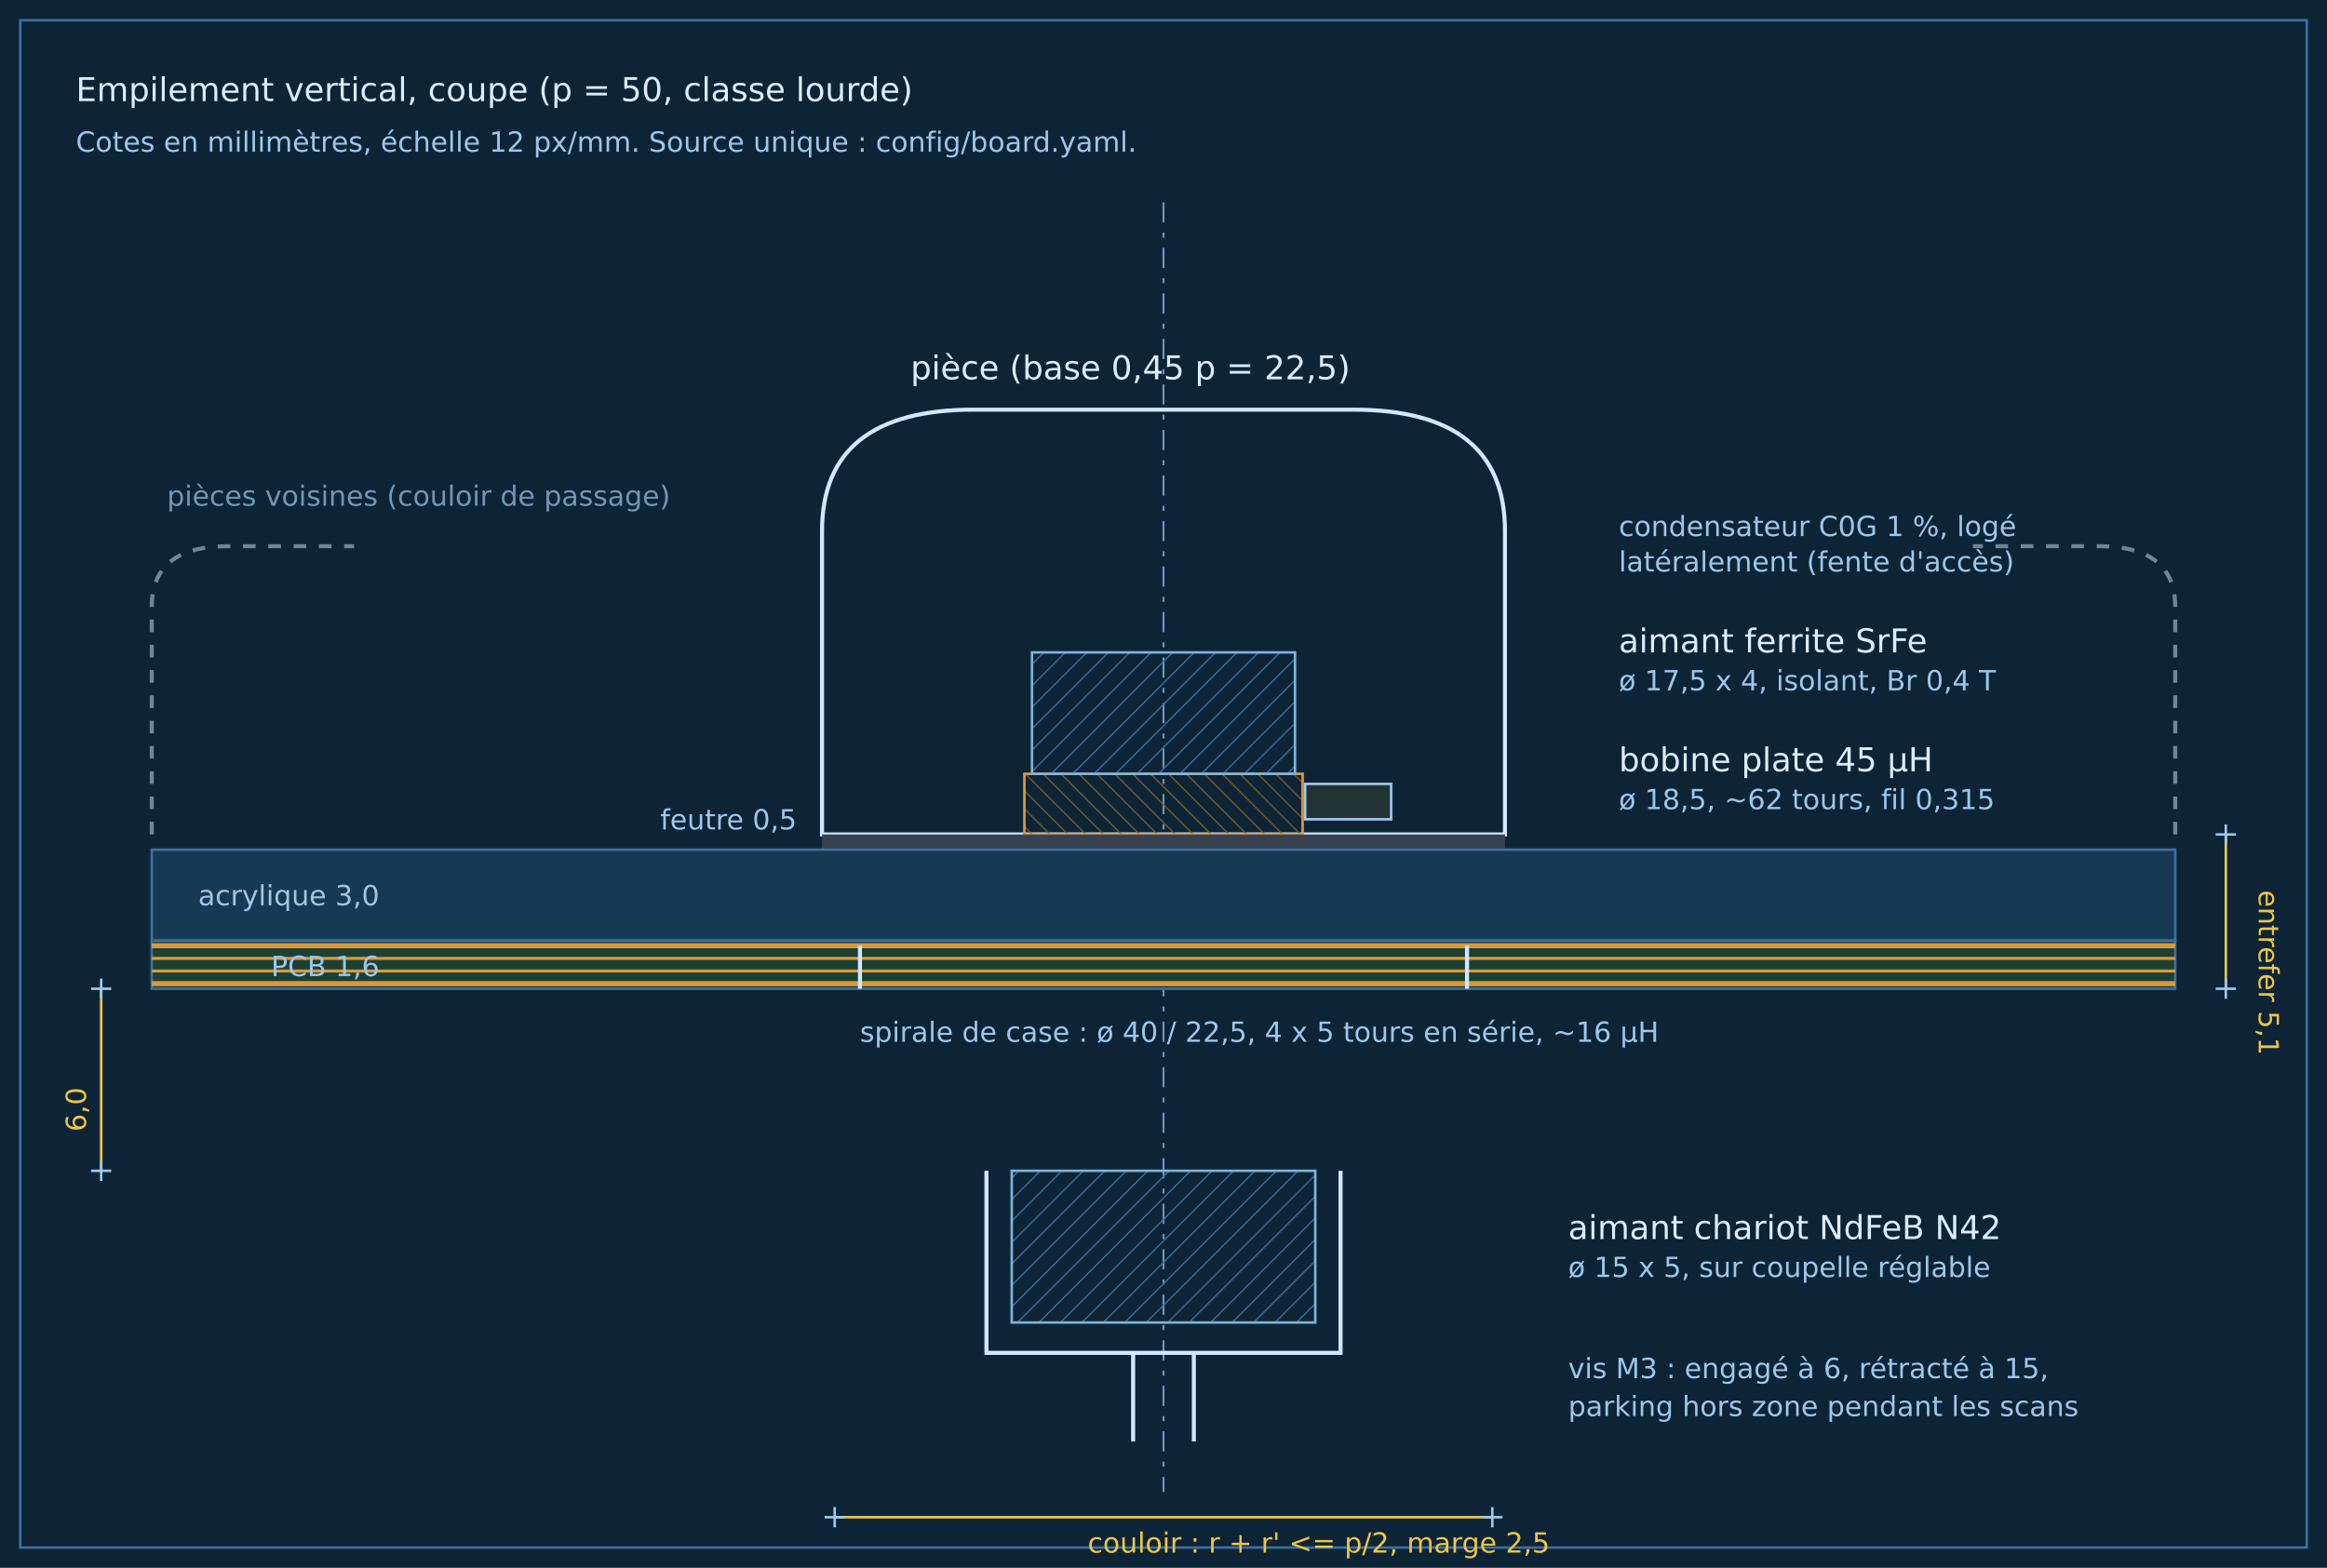
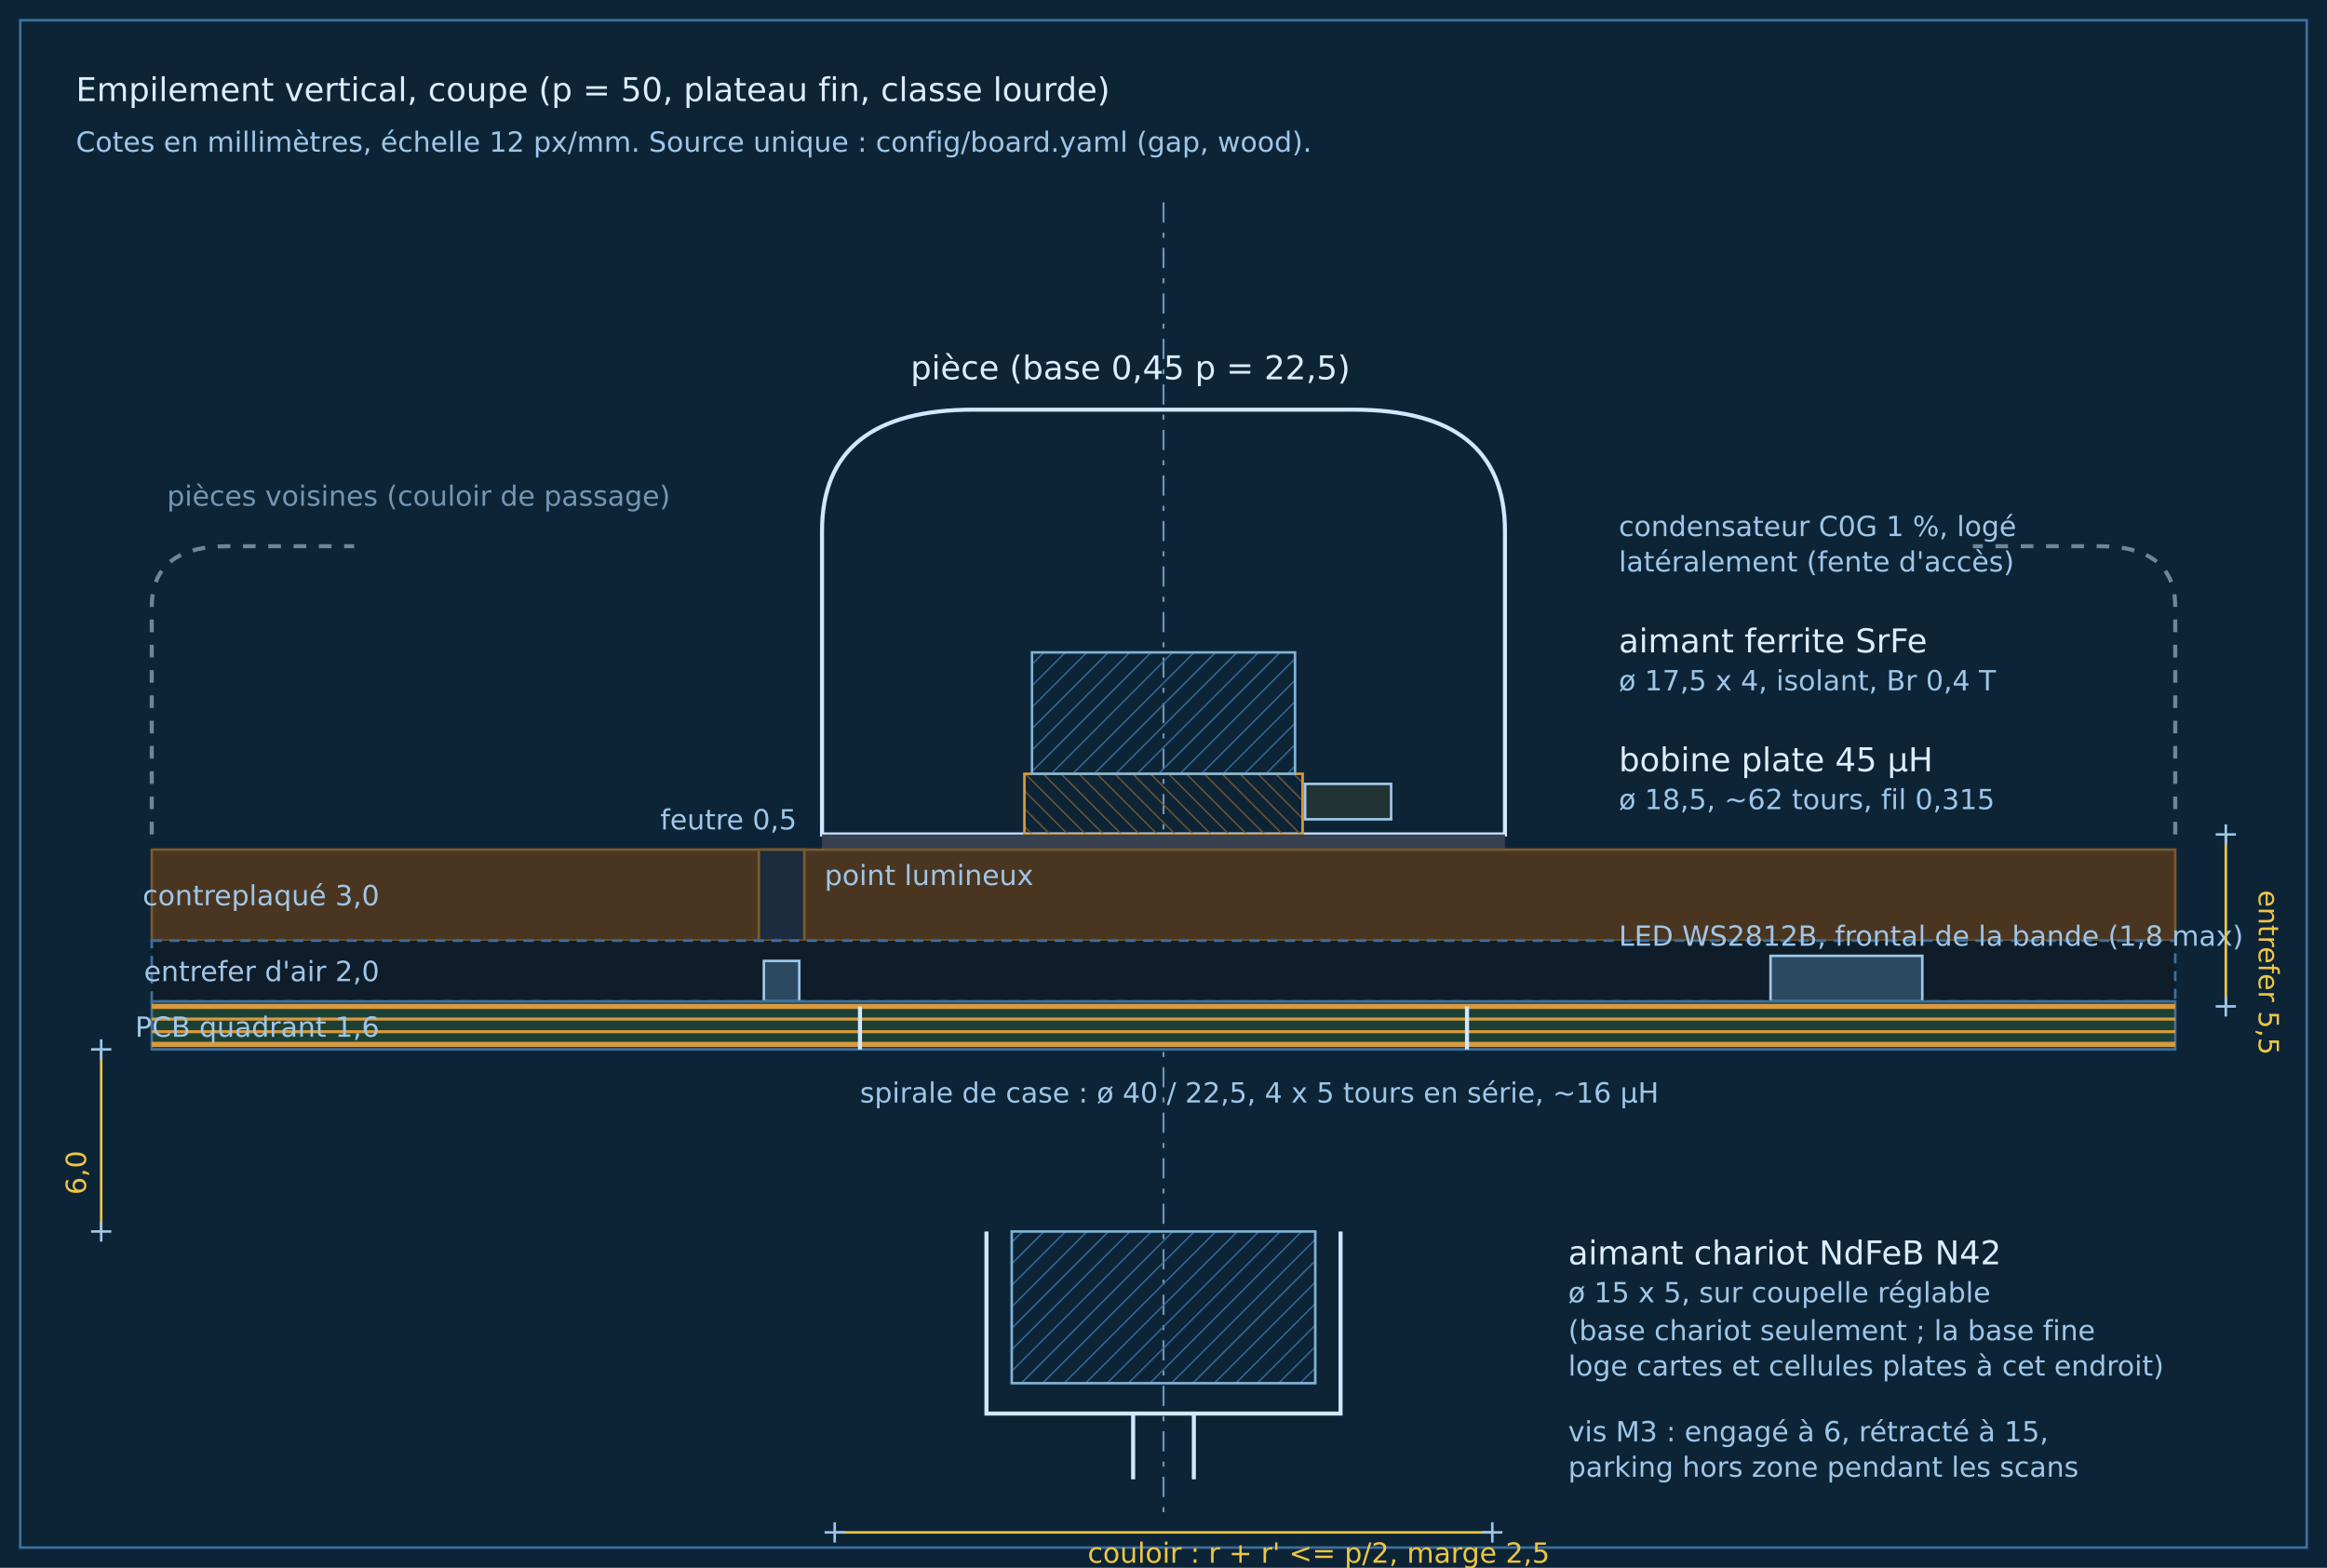
<svg xmlns="http://www.w3.org/2000/svg" width="920" height="620" viewBox="0 0 920 620" font-family="Verdana, DejaVu Sans, sans-serif">
  <defs>
    <marker id="d" markerWidth="8" markerHeight="8" refX="4" refY="4" orient="auto">
      <path d="M0 4 L8 4 M4 0 L4 8" stroke="#9fc6e8" stroke-width="1" />
    </marker>
    <pattern id="hatch" width="6" height="6" patternTransform="rotate(45)" patternUnits="userSpaceOnUse">
      <line x1="0" y1="0" x2="0" y2="6" stroke="#3f6f9e" stroke-width="1" />
    </pattern>
    <pattern id="hatch2" width="5" height="5" patternTransform="rotate(-45)" patternUnits="userSpaceOnUse">
      <line x1="0" y1="0" x2="0" y2="5" stroke="#7a5a2e" stroke-width="1" />
    </pattern>
    <style>
      .l { stroke: #cfe8ff; stroke-width: 1.6; fill: none; }
      .t { fill: #dcedff; font-size: 13px; }
      .s { fill: #9fc6e8; font-size: 11px; }
      .dim { stroke: #eec643; stroke-width: 1; }
      .dt { fill: #eec643; font-size: 11px; }
      .cl { stroke: #6e93b8; stroke-width: 0.8; stroke-dasharray: 8 4 2 4; }
    </style>
  </defs>
  <rect width="920" height="620" fill="#0d2437" />
  <rect x="8" y="8" width="904" height="604" fill="none" stroke="#3f6f9e" />
-   <text x="30" y="40" class="t" font-size="19">Empilement vertical, coupe (p = 50, classe lourde)</text>
-   <text x="30" y="60" class="s">Cotes en millimètres, échelle 12 px/mm. Source unique : config/board.yaml.</text>
-   <line x1="460" y1="80" x2="460" y2="590" class="cl" />
+   <text x="30" y="40" class="t" font-size="19">Empilement vertical, coupe (p = 50, plateau fin, classe lourde)</text>
+   <text x="30" y="60" class="s">Cotes en millimètres, échelle 12 px/mm. Source unique : config/board.yaml (gap, wood).</text>
+   <line x1="460" y1="80" x2="460" y2="600" class="cl" />
  <path class="l" d="M325 330 V210 Q325 162 385 162 H535 Q595 162 595 210 V330 Z" fill="#12344f" />
  <rect x="405" y="306" width="110" height="24" fill="url(#hatch2)" stroke="#d99a3d" />
  <text x="640" y="305" class="t">bobine plate 45 µH</text>
  <text x="640" y="320" class="s">ø 18,5, ~62 tours, fil 0,315</text>
  <rect x="408" y="258" width="104" height="48" fill="url(#hatch)" stroke="#7fb3d5" />
  <text x="640" y="258" class="t">aimant ferrite SrFe</text>
  <text x="640" y="273" class="s">ø 17,5 x 4, isolant, Br 0,4 T</text>
  <rect x="516" y="310" width="34" height="14" fill="#233" stroke="#9fc6e8" />
  <text x="640" y="212" class="s">condensateur C0G 1 %, logé</text>
  <text x="640" y="226" class="s">latéralement (fente d'accès)</text>
  <text x="360" y="150" class="t">pièce (base 0,45 p = 22,5)</text>
  <rect x="325" y="330" width="270" height="6" fill="#374151" />
  <text x="315" y="328" class="s" text-anchor="end">feutre 0,5</text>
-   <rect x="60" y="336" width="800" height="36" fill="#173a54" stroke="#3f6f9e" />
-   <text x="150" y="358" class="s" text-anchor="end">acrylique 3,0</text>
-   <rect x="60" y="372" width="800" height="19" fill="#1d4034" stroke="#3f6f9e" />
-   <line x1="60" y1="374" x2="860" y2="374" stroke="#d99a3d" stroke-width="2" />
-   <line x1="60" y1="379" x2="860" y2="379" stroke="#d99a3d" stroke-width="1.2" />
-   <line x1="60" y1="384" x2="860" y2="384" stroke="#d99a3d" stroke-width="1.2" />
-   <line x1="60" y1="389" x2="860" y2="389" stroke="#d99a3d" stroke-width="2" />
-   <text x="150" y="386" class="s" text-anchor="end">PCB 1,6</text>
-   <line x1="340" y1="374" x2="340" y2="391" class="l" />
-   <line x1="580" y1="374" x2="580" y2="391" class="l" />
-   <text x="340" y="412" class="s">spirale de case : ø 40 / 22,5, 4 x 5 tours en série, ~16 µH</text>
-   <rect x="400" y="463" width="120" height="60" fill="url(#hatch)" stroke="#7fb3d5" />
-   <text x="620" y="490" class="t">aimant chariot NdFeB N42</text>
-   <text x="620" y="505" class="s">ø 15 x 5, sur coupelle réglable</text>
-   <path class="l" d="M390 463 V535 H530 V463 M390 535 H530" fill="none" />
-   <path class="l" d="M448 535 V570 M472 535 V570" />
-   <text x="620" y="545" class="s">vis M3 : engagé à 6, rétracté à 15,</text>
-   <text x="620" y="560" class="s">parking hors zone pendant les scans</text>
+   <rect x="60" y="336" width="800" height="36" fill="#4a3620" stroke="#7a5a2e" />
+   <rect x="300" y="336" width="18" height="36" fill="#1a2c3d" stroke="#7a5a2e" />
+   <text x="150" y="358" class="s" text-anchor="end">contreplaqué 3,0</text>
+   <text x="326" y="350" class="s" font-size="10">point lumineux</text>
+   <rect x="60" y="372" width="800" height="24" fill="#0f1d2a" stroke="#3f6f9e" stroke-dasharray="4 3" />
+   <rect x="302" y="380" width="14" height="16" fill="#2b4a62" stroke="#9fc6e8" />
+   <rect x="700" y="378" width="60" height="18" fill="#2b4a62" stroke="#9fc6e8" />
+   <text x="150" y="388" class="s" text-anchor="end">entrefer d'air 2,0</text>
+   <text x="640" y="374" class="s" font-size="10">LED WS2812B, frontal de la bande (1,8 max)</text>
+   <rect x="60" y="396" width="800" height="19" fill="#1d4034" stroke="#3f6f9e" />
+   <line x1="60" y1="398" x2="860" y2="398" stroke="#d99a3d" stroke-width="2" />
+   <line x1="60" y1="403" x2="860" y2="403" stroke="#d99a3d" stroke-width="1.2" />
+   <line x1="60" y1="408" x2="860" y2="408" stroke="#d99a3d" stroke-width="1.2" />
+   <line x1="60" y1="413" x2="860" y2="413" stroke="#d99a3d" stroke-width="2" />
+   <text x="150" y="410" class="s" text-anchor="end">PCB quadrant 1,6</text>
+   <line x1="340" y1="398" x2="340" y2="415" class="l" />
+   <line x1="580" y1="398" x2="580" y2="415" class="l" />
+   <text x="340" y="436" class="s">spirale de case : ø 40 / 22,5, 4 x 5 tours en série, ~16 µH</text>
+   <rect x="400" y="487" width="120" height="60" fill="url(#hatch)" stroke="#7fb3d5" />
+   <text x="620" y="500" class="t">aimant chariot NdFeB N42</text>
+   <text x="620" y="515" class="s">ø 15 x 5, sur coupelle réglable</text>
+   <text x="620" y="530" class="s">(base chariot seulement ; la base fine</text>
+   <text x="620" y="544" class="s">loge cartes et cellules plates à cet endroit)</text>
+   <path class="l" d="M390 487 V559 H530 V487 M390 559 H530" fill="none" />
+   <path class="l" d="M448 559 V585 M472 559 V585" />
+   <text x="620" y="570" class="s">vis M3 : engagé à 6, rétracté à 15,</text>
+   <text x="620" y="584" class="s">parking hors zone pendant les scans</text>
  <g>
-     <line x1="880" y1="330" x2="880" y2="391" class="dim" marker-start="url(#d)" marker-end="url(#d)" />
-     <text x="893" y="352" class="dt" transform="rotate(90 893 352)">entrefer 5,1</text>
+     <line x1="880" y1="330" x2="880" y2="398" class="dim" marker-start="url(#d)" marker-end="url(#d)" />
+     <text x="893" y="352" class="dt" transform="rotate(90 893 352)">entrefer 5,5</text>
  </g>
  <g>
-     <line x1="40" y1="391" x2="40" y2="463" class="dim" marker-start="url(#d)" marker-end="url(#d)" />
-     <text x="34" y="430" class="dt" text-anchor="end" transform="rotate(-90 34 430)">6,0</text>
+     <line x1="40" y1="415" x2="40" y2="487" class="dim" marker-start="url(#d)" marker-end="url(#d)" />
+     <text x="34" y="455" class="dt" text-anchor="end" transform="rotate(-90 34 455)">6,0</text>
  </g>
  <g>
-     <line x1="330" y1="600" x2="590 " y2="600" class="dim" marker-start="url(#d)" marker-end="url(#d)" />
-     <text x="430" y="614" class="dt">couloir : r + r' &lt;= p/2, marge 2,5</text>
+     <line x1="330" y1="606" x2="590 " y2="606" class="dim" marker-start="url(#d)" marker-end="url(#d)" />
+     <text x="430" y="618" class="dt">couloir : r + r' &lt;= p/2, marge 2,5</text>
  </g>
  <path class="l" d="M60 330 V240 Q60 216 90 216 H140 M860 330 V240 Q860 216 830 216 H780" stroke-dasharray="5 5" opacity="0.5" />
  <text x="66" y="200" class="s" opacity="0.7">pièces voisines (couloir de passage)</text>
</svg>
